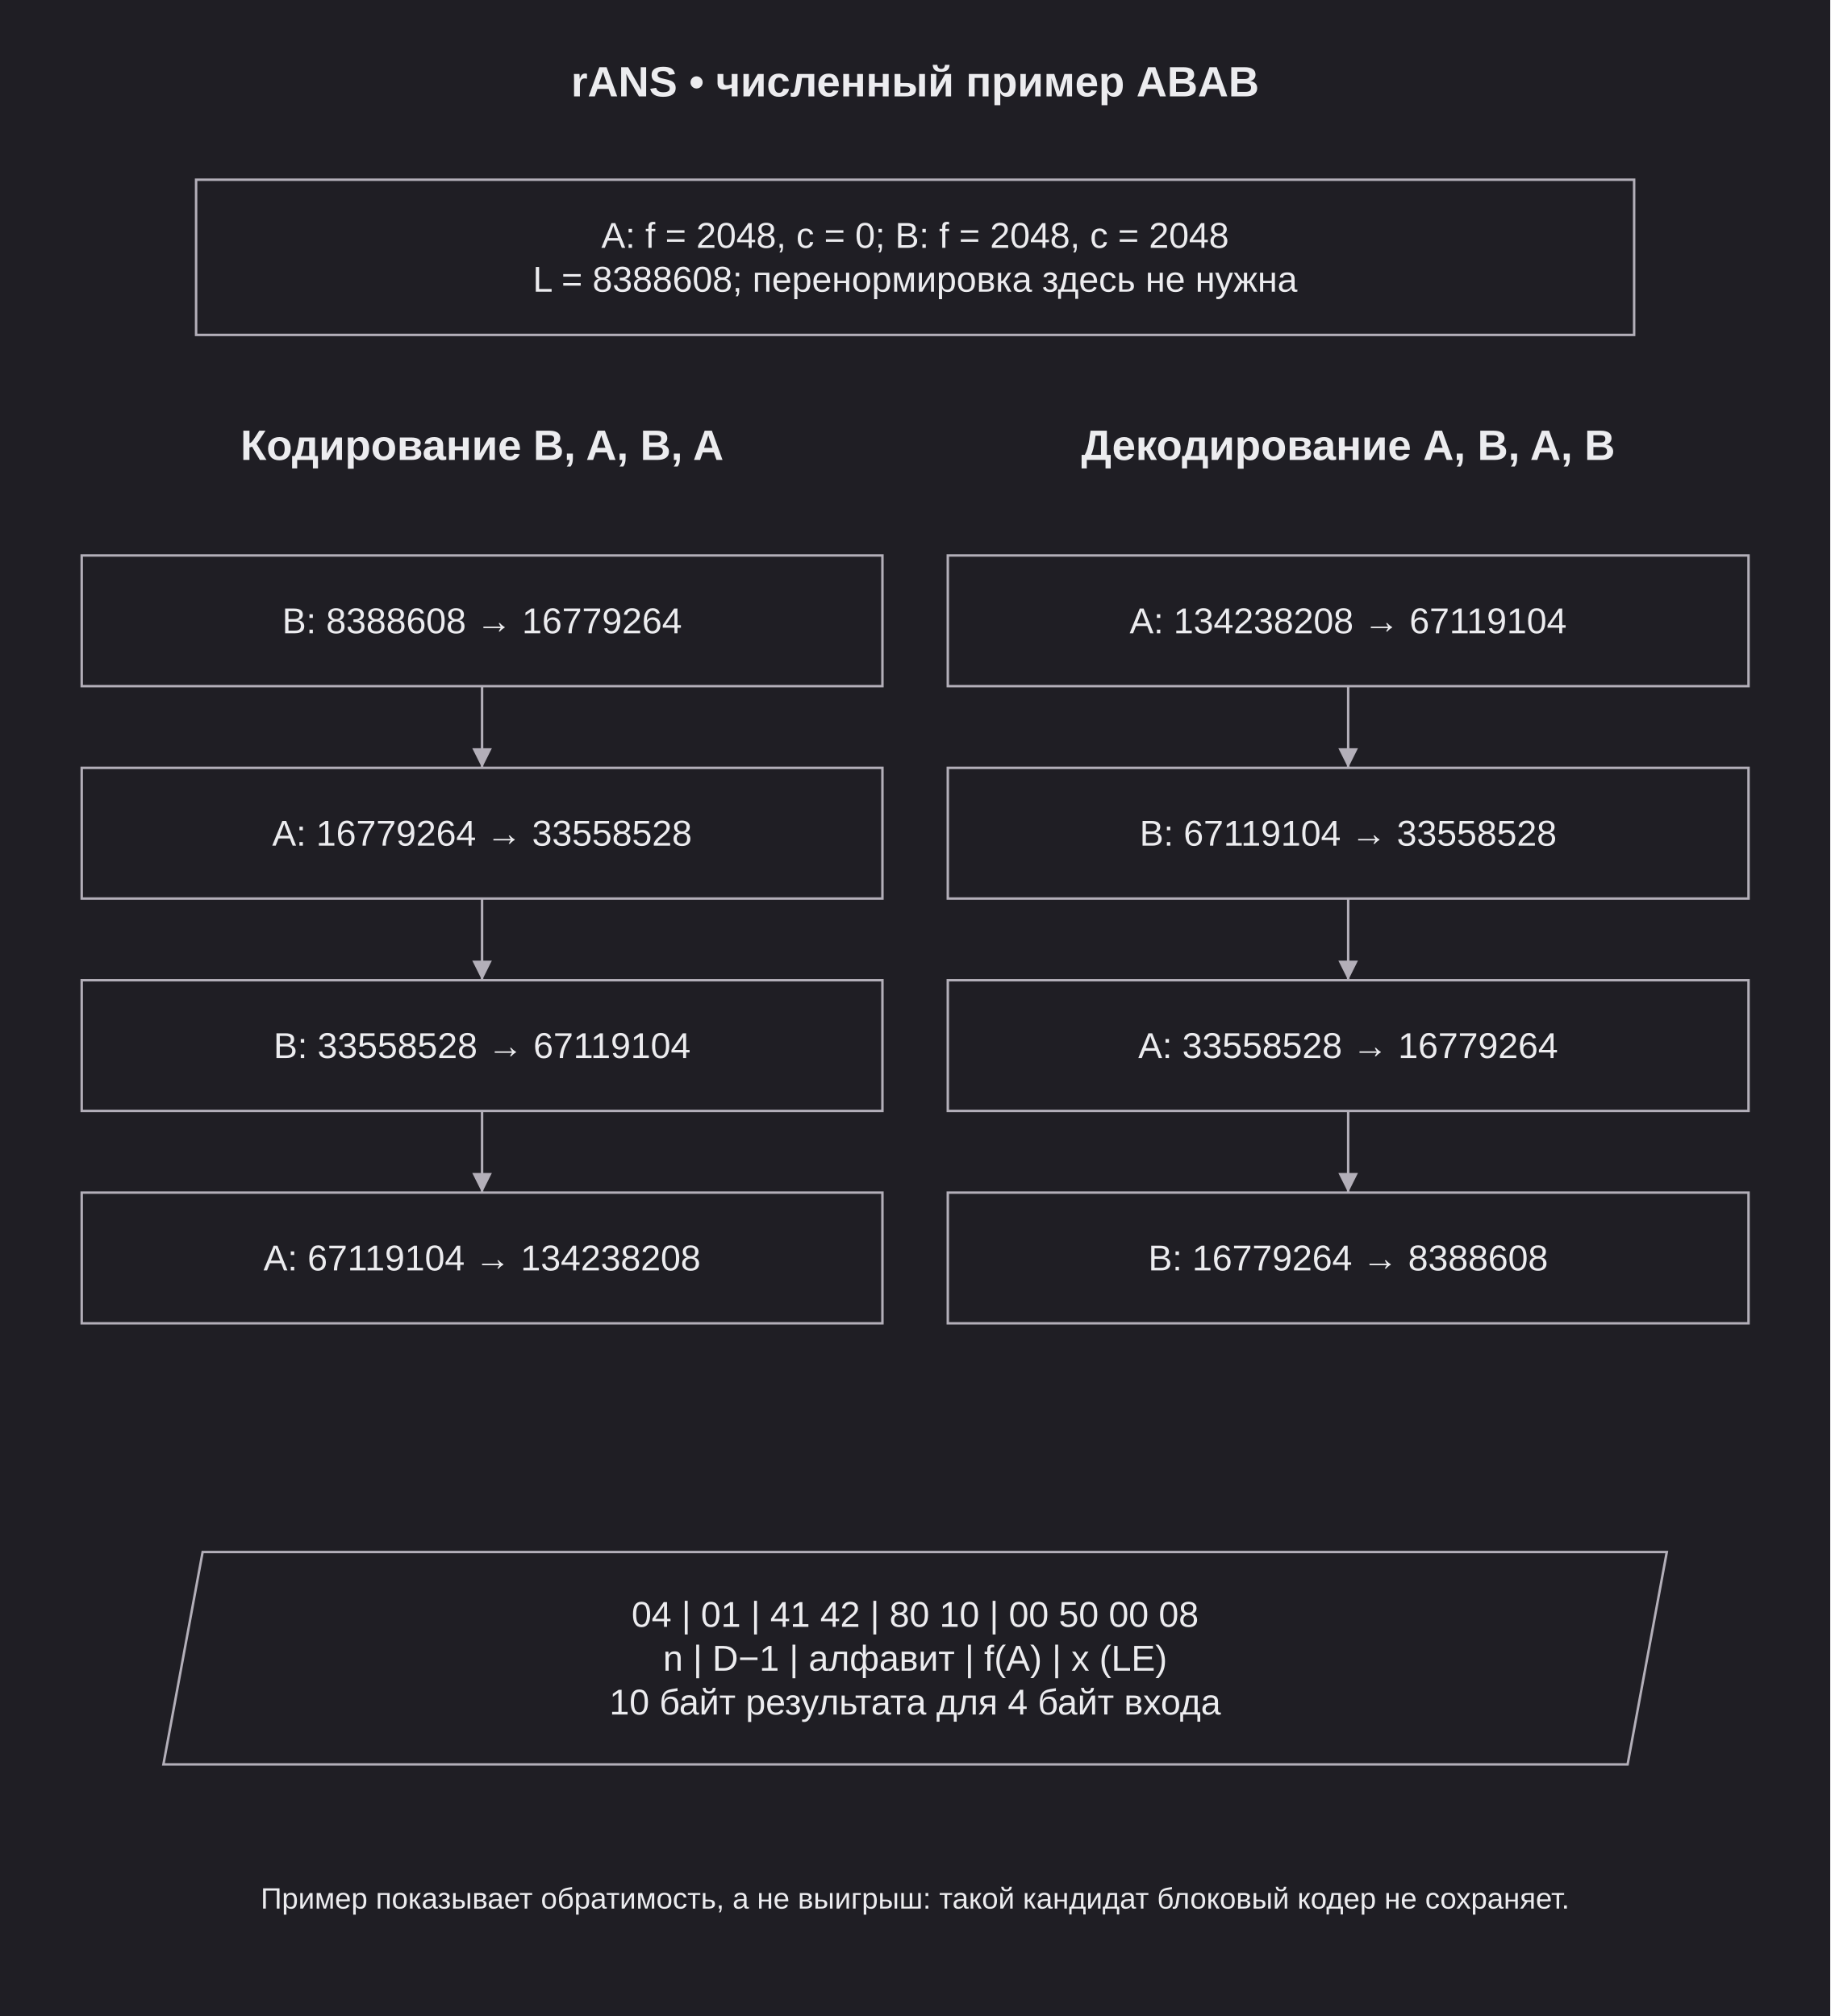
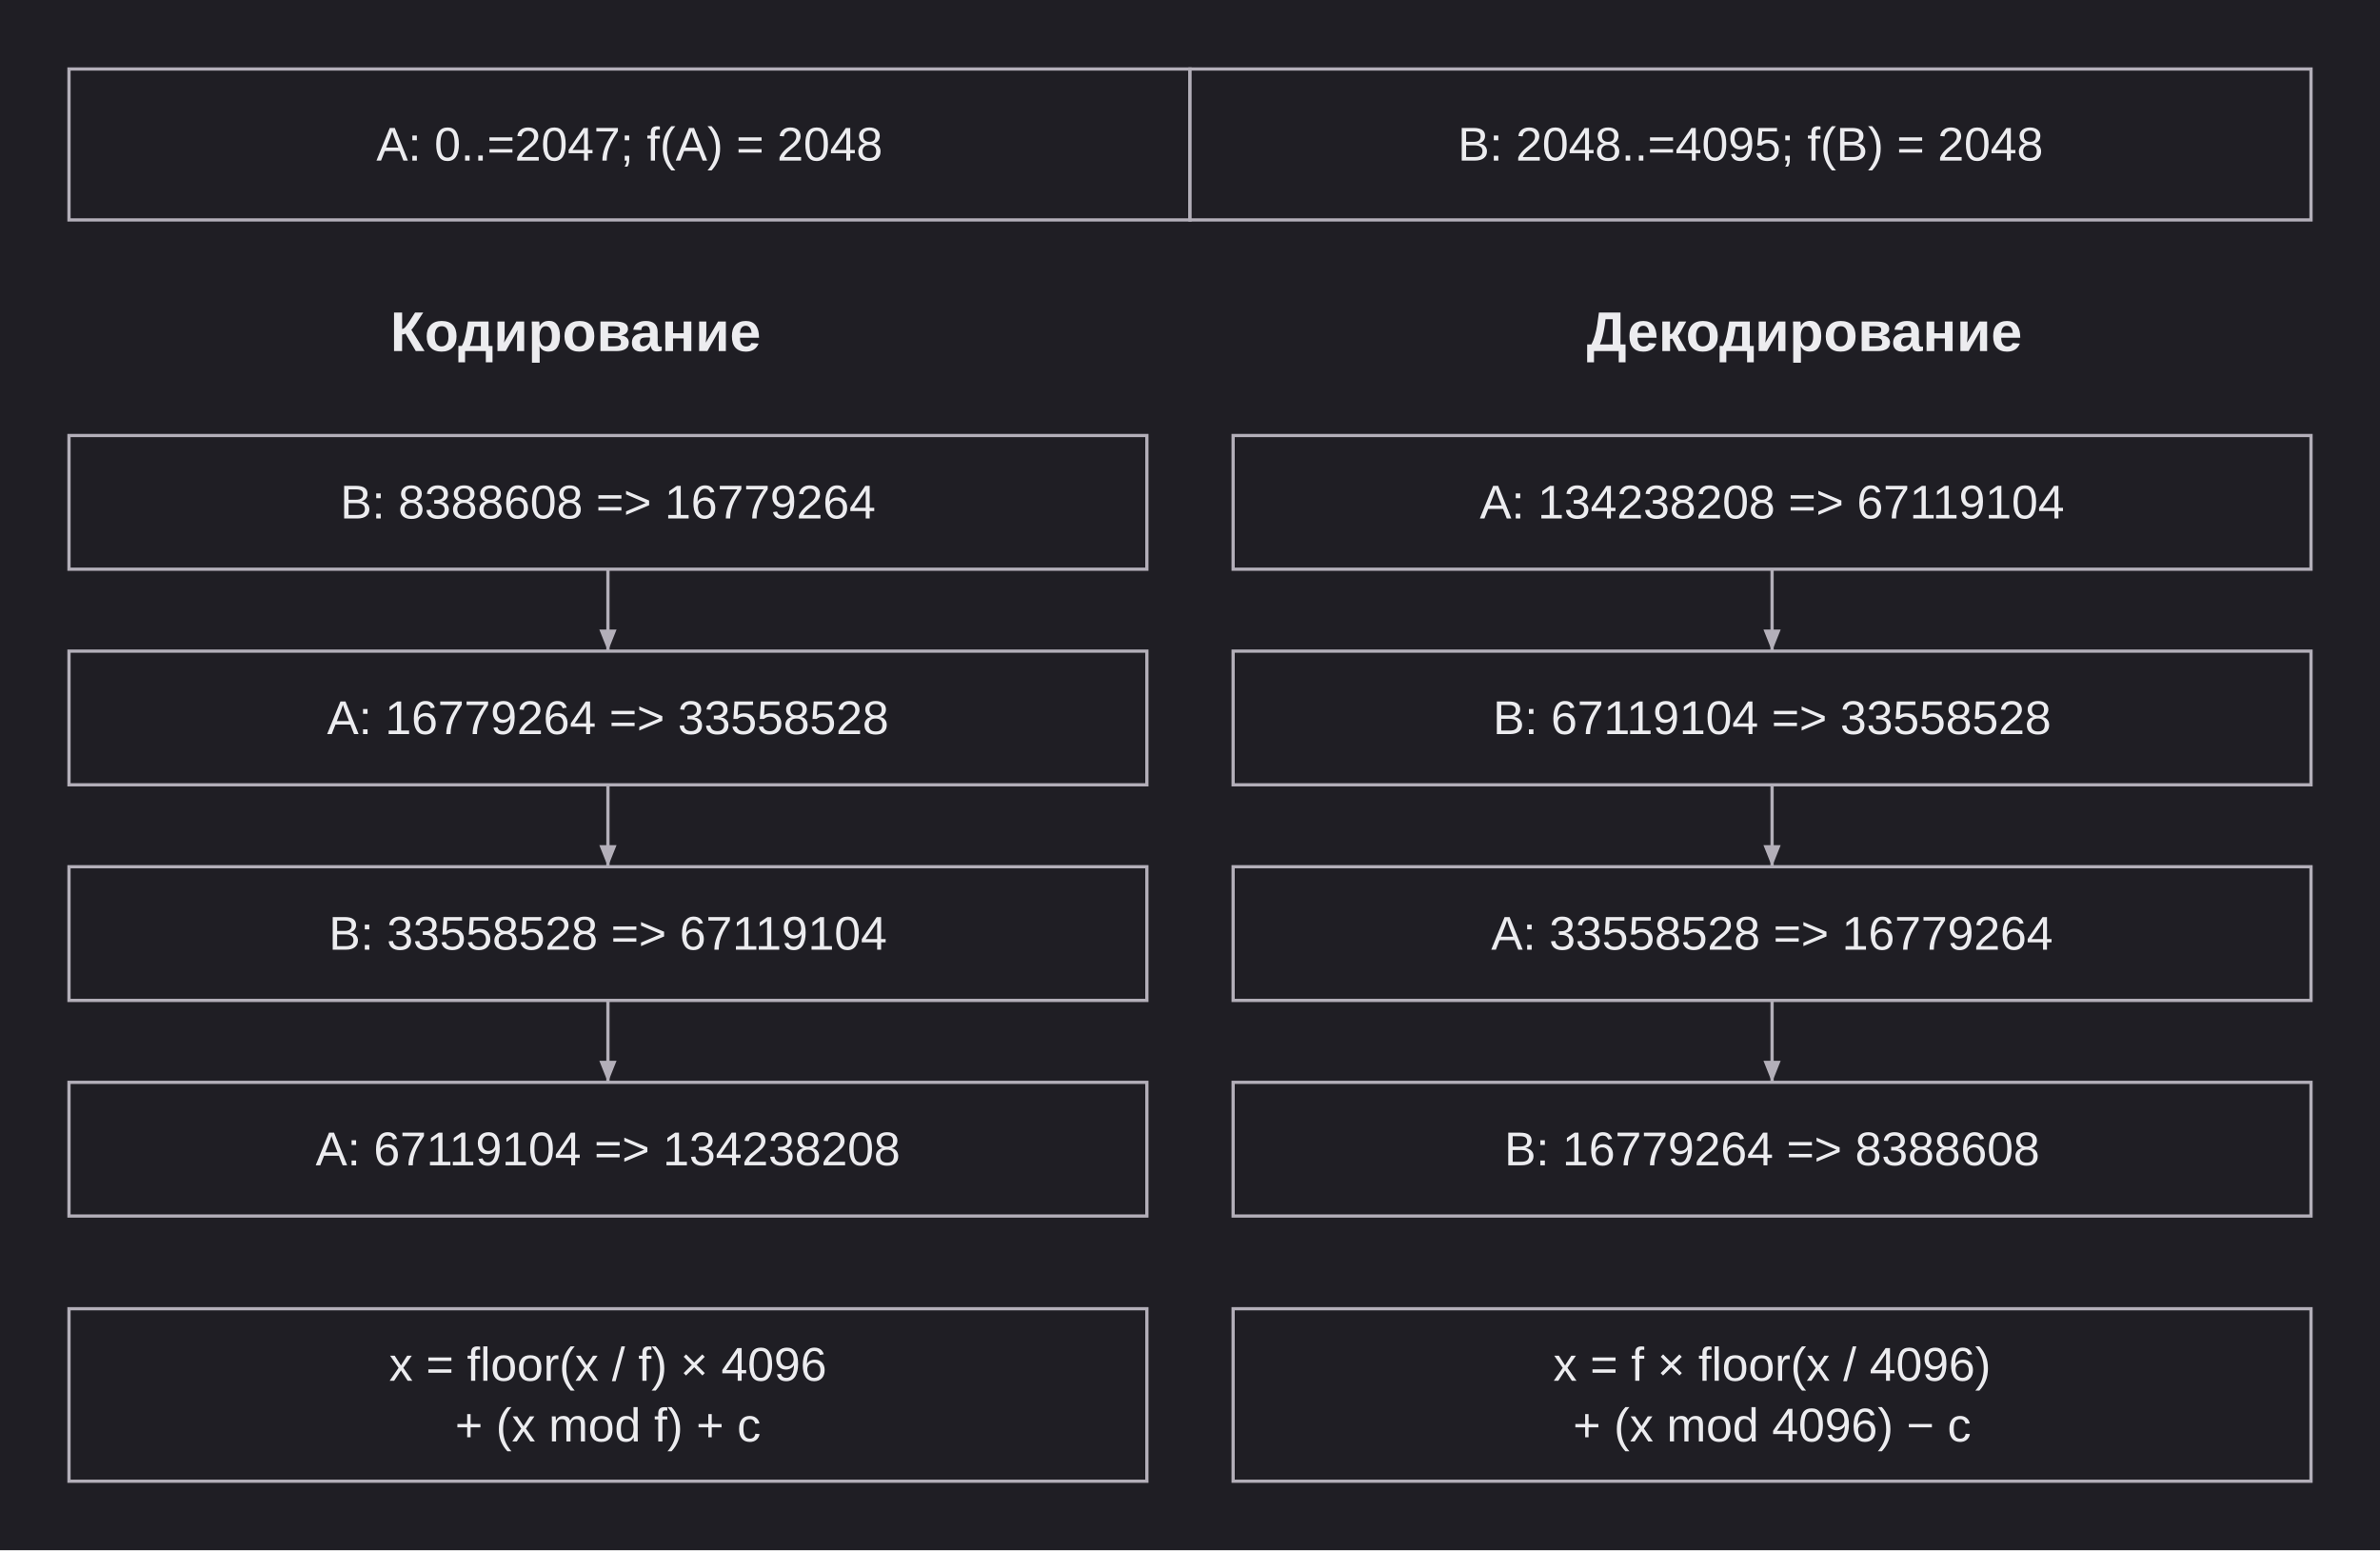
- <svg xmlns="http://www.w3.org/2000/svg" width="1120" height="1234" viewBox="0 0 1120 1234" role="img">
+ <svg xmlns="http://www.w3.org/2000/svg" width="1104" height="719" viewBox="8 8 1104 719" role="img">
  <defs>
-     <marker id="arrow" viewBox="0 0 10 10" refX="10" refY="5" markerWidth="8" markerHeight="8" orient="auto-start-reverse">
-       <path d="M 0 0 L 10 5 L 0 10 Z" fill="#b3afb9" />
+     <marker id="arrow" viewBox="0 0 10 10" refX="10" refY="5" markerWidth="10" markerHeight="10" markerUnits="userSpaceOnUse" orient="auto">
+       <path d="M 0 1 L 10 5 L 0 9 Z" fill="#b3afb9" />
    </marker>
  </defs>
-   <rect width="100%" height="100%" fill="#1f1e24" />
-   <path d="M295 420 L295 470" fill="none" stroke="#b3afb9" stroke-width="1.5" marker-end="url(#arrow)" />
-   <path d="M825 420 L825 470" fill="none" stroke="#b3afb9" stroke-width="1.5" marker-end="url(#arrow)" />
-   <path d="M295 550 L295 600" fill="none" stroke="#b3afb9" stroke-width="1.5" marker-end="url(#arrow)" />
-   <path d="M825 550 L825 600" fill="none" stroke="#b3afb9" stroke-width="1.5" marker-end="url(#arrow)" />
-   <path d="M295 680 L295 730" fill="none" stroke="#b3afb9" stroke-width="1.5" marker-end="url(#arrow)" />
-   <path d="M825 680 L825 730" fill="none" stroke="#b3afb9" stroke-width="1.5" marker-end="url(#arrow)" />
-   <text x="560" y="50" text-anchor="middle" dominant-baseline="central" font-family="Arial, sans-serif" font-size="26" fill="#ececef" font-weight="700">rANS • численный пример ABAB</text>
-   <rect x="120" y="110" width="880" height="95" fill="#1f1e24" stroke="#b3afb9" stroke-width="1.5" />
-   <text x="560" y="144.08" text-anchor="middle" dominant-baseline="central" font-family="Arial, sans-serif" font-size="22" fill="#ececef">A: f = 2048, c = 0; B: f = 2048, c = 2048</text>
-   <text x="560" y="170.92" text-anchor="middle" dominant-baseline="central" font-family="Arial, sans-serif" font-size="22" fill="#ececef">L = 8388608; перенормировка здесь не нужна</text>
-   <text x="295" y="272.5" text-anchor="middle" dominant-baseline="central" font-family="Arial, sans-serif" font-size="26" fill="#ececef" font-weight="700">Кодирование B, A, B, A</text>
-   <text x="825" y="272.5" text-anchor="middle" dominant-baseline="central" font-family="Arial, sans-serif" font-size="26" fill="#ececef" font-weight="700">Декодирование A, B, A, B</text>
-   <rect x="50" y="340" width="490" height="80" fill="#1f1e24" stroke="#b3afb9" stroke-width="1.5" />
-   <text x="295" y="380" text-anchor="middle" dominant-baseline="central" font-family="Arial, sans-serif" font-size="22" fill="#ececef">B: 8388608 → 16779264</text>
-   <rect x="580" y="340" width="490" height="80" fill="#1f1e24" stroke="#b3afb9" stroke-width="1.5" />
-   <text x="825" y="380" text-anchor="middle" dominant-baseline="central" font-family="Arial, sans-serif" font-size="22" fill="#ececef">A: 134238208 → 67119104</text>
-   <rect x="50" y="470" width="490" height="80" fill="#1f1e24" stroke="#b3afb9" stroke-width="1.5" />
-   <text x="295" y="510" text-anchor="middle" dominant-baseline="central" font-family="Arial, sans-serif" font-size="22" fill="#ececef">A: 16779264 → 33558528</text>
-   <rect x="580" y="470" width="490" height="80" fill="#1f1e24" stroke="#b3afb9" stroke-width="1.5" />
-   <text x="825" y="510" text-anchor="middle" dominant-baseline="central" font-family="Arial, sans-serif" font-size="22" fill="#ececef">B: 67119104 → 33558528</text>
-   <rect x="50" y="600" width="490" height="80" fill="#1f1e24" stroke="#b3afb9" stroke-width="1.5" />
-   <text x="295" y="640" text-anchor="middle" dominant-baseline="central" font-family="Arial, sans-serif" font-size="22" fill="#ececef">B: 33558528 → 67119104</text>
-   <rect x="580" y="600" width="490" height="80" fill="#1f1e24" stroke="#b3afb9" stroke-width="1.5" />
-   <text x="825" y="640" text-anchor="middle" dominant-baseline="central" font-family="Arial, sans-serif" font-size="22" fill="#ececef">A: 33558528 → 16779264</text>
-   <rect x="50" y="730" width="490" height="80" fill="#1f1e24" stroke="#b3afb9" stroke-width="1.5" />
-   <text x="295" y="770" text-anchor="middle" dominant-baseline="central" font-family="Arial, sans-serif" font-size="22" fill="#ececef">A: 67119104 → 134238208</text>
-   <rect x="580" y="730" width="490" height="80" fill="#1f1e24" stroke="#b3afb9" stroke-width="1.5" />
-   <text x="825" y="770" text-anchor="middle" dominant-baseline="central" font-family="Arial, sans-serif" font-size="22" fill="#ececef">B: 16779264 → 8388608</text>
-   <path d="M 124 950 H 1020 L 996 1080 H 100 Z" fill="#1f1e24" stroke="#b3afb9" stroke-width="1.5" />
-   <text x="560" y="988.16" text-anchor="middle" dominant-baseline="central" font-family="Arial, sans-serif" font-size="22" fill="#ececef">04 | 01 | 41 42 | 80 10 | 00 50 00 08</text>
-   <text x="560" y="1015" text-anchor="middle" dominant-baseline="central" font-family="Arial, sans-serif" font-size="22" fill="#ececef">n | D−1 | алфавит | f(A) | x (LE)</text>
-   <text x="560" y="1041.84" text-anchor="middle" dominant-baseline="central" font-family="Arial, sans-serif" font-size="22" fill="#ececef">10 байт результата для 4 байт входа</text>
-   <text x="560" y="1162" text-anchor="middle" dominant-baseline="central" font-family="Arial, sans-serif" font-size="18" fill="#ececef">Пример показывает обратимость, а не выигрыш: такой кандидат блоковый кодер не сохраняет.</text>
+   <rect id="background" x="8" y="8" width="1104" height="719" fill="#1f1e24" />
+   <g id="drawing">
+     <path d="M 290 272 L 290 310" fill="none" stroke="#b3afb9" stroke-width="1.5" stroke-linecap="round" stroke-linejoin="round" marker-end="url(#arrow)" data-edge-id="e0" data-source="n5" data-target="n7" />
+     <path d="M 290 372 L 290 410" fill="none" stroke="#b3afb9" stroke-width="1.5" stroke-linecap="round" stroke-linejoin="round" marker-end="url(#arrow)" data-edge-id="e1" data-source="n7" data-target="n9" />
+     <path d="M 290 472 L 290 510" fill="none" stroke="#b3afb9" stroke-width="1.5" stroke-linecap="round" stroke-linejoin="round" marker-end="url(#arrow)" data-edge-id="e2" data-source="n9" data-target="n11" />
+     <path d="M 830 272 L 830 310" fill="none" stroke="#b3afb9" stroke-width="1.5" stroke-linecap="round" stroke-linejoin="round" marker-end="url(#arrow)" data-edge-id="e3" data-source="n6" data-target="n8" />
+     <path d="M 830 372 L 830 410" fill="none" stroke="#b3afb9" stroke-width="1.5" stroke-linecap="round" stroke-linejoin="round" marker-end="url(#arrow)" data-edge-id="e4" data-source="n8" data-target="n10" />
+     <path d="M 830 472 L 830 510" fill="none" stroke="#b3afb9" stroke-width="1.5" stroke-linecap="round" stroke-linejoin="round" marker-end="url(#arrow)" data-edge-id="e5" data-source="n10" data-target="n12" />
+     <g data-vertex-id="n1">
+       <rect x="40" y="40" width="520" height="70" rx="0" ry="0" fill="#1f1e24" stroke="#b3afb9" stroke-width="1.5" />
+       <text x="300" y="82.48" text-anchor="middle" font-family="Arial" font-size="22px" fill="#ececef">A: 0..=2047; f(A) = 2048</text>
+     </g>
+     <g data-vertex-id="n2">
+       <rect x="560" y="40" width="520" height="70" rx="0" ry="0" fill="#1f1e24" stroke="#b3afb9" stroke-width="1.5" />
+       <text x="820" y="82.48" text-anchor="middle" font-family="Arial" font-size="22px" fill="#ececef">B: 2048..=4095; f(B) = 2048</text>
+     </g>
+     <g data-vertex-id="n3">
+       <text x="275" y="170.84" text-anchor="middle" font-family="Arial" font-size="26px" fill="#ececef" font-weight="bold">Кодирование</text>
+     </g>
+     <g data-vertex-id="n4">
+       <text x="845" y="170.84" text-anchor="middle" font-family="Arial" font-size="26px" fill="#ececef" font-weight="bold">Декодирование</text>
+     </g>
+     <g data-vertex-id="n5">
+       <rect x="40" y="210" width="500" height="62" rx="0" ry="0" fill="#1f1e24" stroke="#b3afb9" stroke-width="1.5" />
+       <text x="290" y="248.48" text-anchor="middle" font-family="Arial" font-size="22px" fill="#ececef">B: 8388608 =&gt; 16779264</text>
+     </g>
+     <g data-vertex-id="n6">
+       <rect x="580" y="210" width="500" height="62" rx="0" ry="0" fill="#1f1e24" stroke="#b3afb9" stroke-width="1.5" />
+       <text x="830" y="248.48" text-anchor="middle" font-family="Arial" font-size="22px" fill="#ececef">A: 134238208 =&gt; 67119104</text>
+     </g>
+     <g data-vertex-id="n7">
+       <rect x="40" y="310" width="500" height="62" rx="0" ry="0" fill="#1f1e24" stroke="#b3afb9" stroke-width="1.5" />
+       <text x="290" y="348.48" text-anchor="middle" font-family="Arial" font-size="22px" fill="#ececef">A: 16779264 =&gt; 33558528</text>
+     </g>
+     <g data-vertex-id="n8">
+       <rect x="580" y="310" width="500" height="62" rx="0" ry="0" fill="#1f1e24" stroke="#b3afb9" stroke-width="1.5" />
+       <text x="830" y="348.48" text-anchor="middle" font-family="Arial" font-size="22px" fill="#ececef">B: 67119104 =&gt; 33558528</text>
+     </g>
+     <g data-vertex-id="n9">
+       <rect x="40" y="410" width="500" height="62" rx="0" ry="0" fill="#1f1e24" stroke="#b3afb9" stroke-width="1.5" />
+       <text x="290" y="448.48" text-anchor="middle" font-family="Arial" font-size="22px" fill="#ececef">B: 33558528 =&gt; 67119104</text>
+     </g>
+     <g data-vertex-id="n10">
+       <rect x="580" y="410" width="500" height="62" rx="0" ry="0" fill="#1f1e24" stroke="#b3afb9" stroke-width="1.5" />
+       <text x="830" y="448.48" text-anchor="middle" font-family="Arial" font-size="22px" fill="#ececef">A: 33558528 =&gt; 16779264</text>
+     </g>
+     <g data-vertex-id="n11">
+       <rect x="40" y="510" width="500" height="62" rx="0" ry="0" fill="#1f1e24" stroke="#b3afb9" stroke-width="1.5" />
+       <text x="290" y="548.48" text-anchor="middle" font-family="Arial" font-size="22px" fill="#ececef">A: 67119104 =&gt; 134238208</text>
+     </g>
+     <g data-vertex-id="n12">
+       <rect x="580" y="510" width="500" height="62" rx="0" ry="0" fill="#1f1e24" stroke="#b3afb9" stroke-width="1.5" />
+       <text x="830" y="548.48" text-anchor="middle" font-family="Arial" font-size="22px" fill="#ececef">B: 16779264 =&gt; 8388608</text>
+     </g>
+     <g data-vertex-id="n13">
+       <rect x="40" y="615" width="500" height="80" rx="0" ry="0" fill="#1f1e24" stroke="#b3afb9" stroke-width="1.5" />
+       <text x="290" y="648.4" text-anchor="middle" font-family="Arial" font-size="22px" fill="#ececef">x = floor(x / f) × 4096</text>
+       <text x="290" y="676.56" text-anchor="middle" font-family="Arial" font-size="22px" fill="#ececef">+ (x mod f) + c</text>
+     </g>
+     <g data-vertex-id="n14">
+       <rect x="580" y="615" width="500" height="80" rx="0" ry="0" fill="#1f1e24" stroke="#b3afb9" stroke-width="1.5" />
+       <text x="830" y="648.4" text-anchor="middle" font-family="Arial" font-size="22px" fill="#ececef">x = f × floor(x / 4096)</text>
+       <text x="830" y="676.56" text-anchor="middle" font-family="Arial" font-size="22px" fill="#ececef">+ (x mod 4096) − c</text>
+     </g>
+   </g>
</svg>
